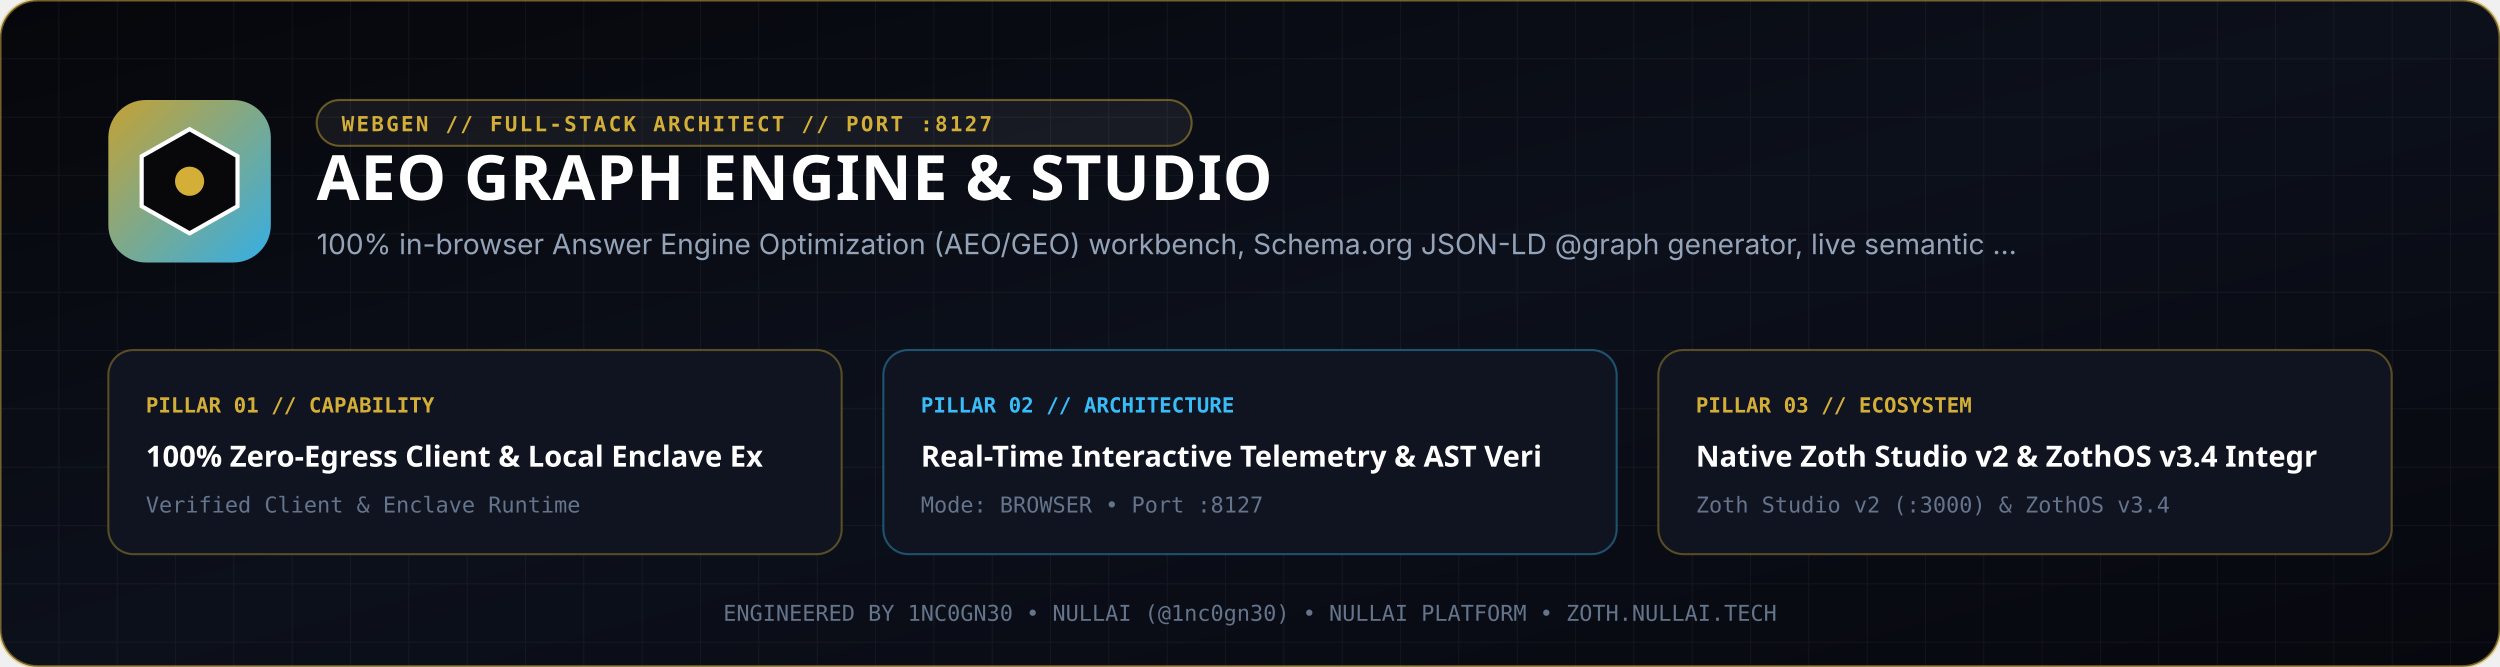
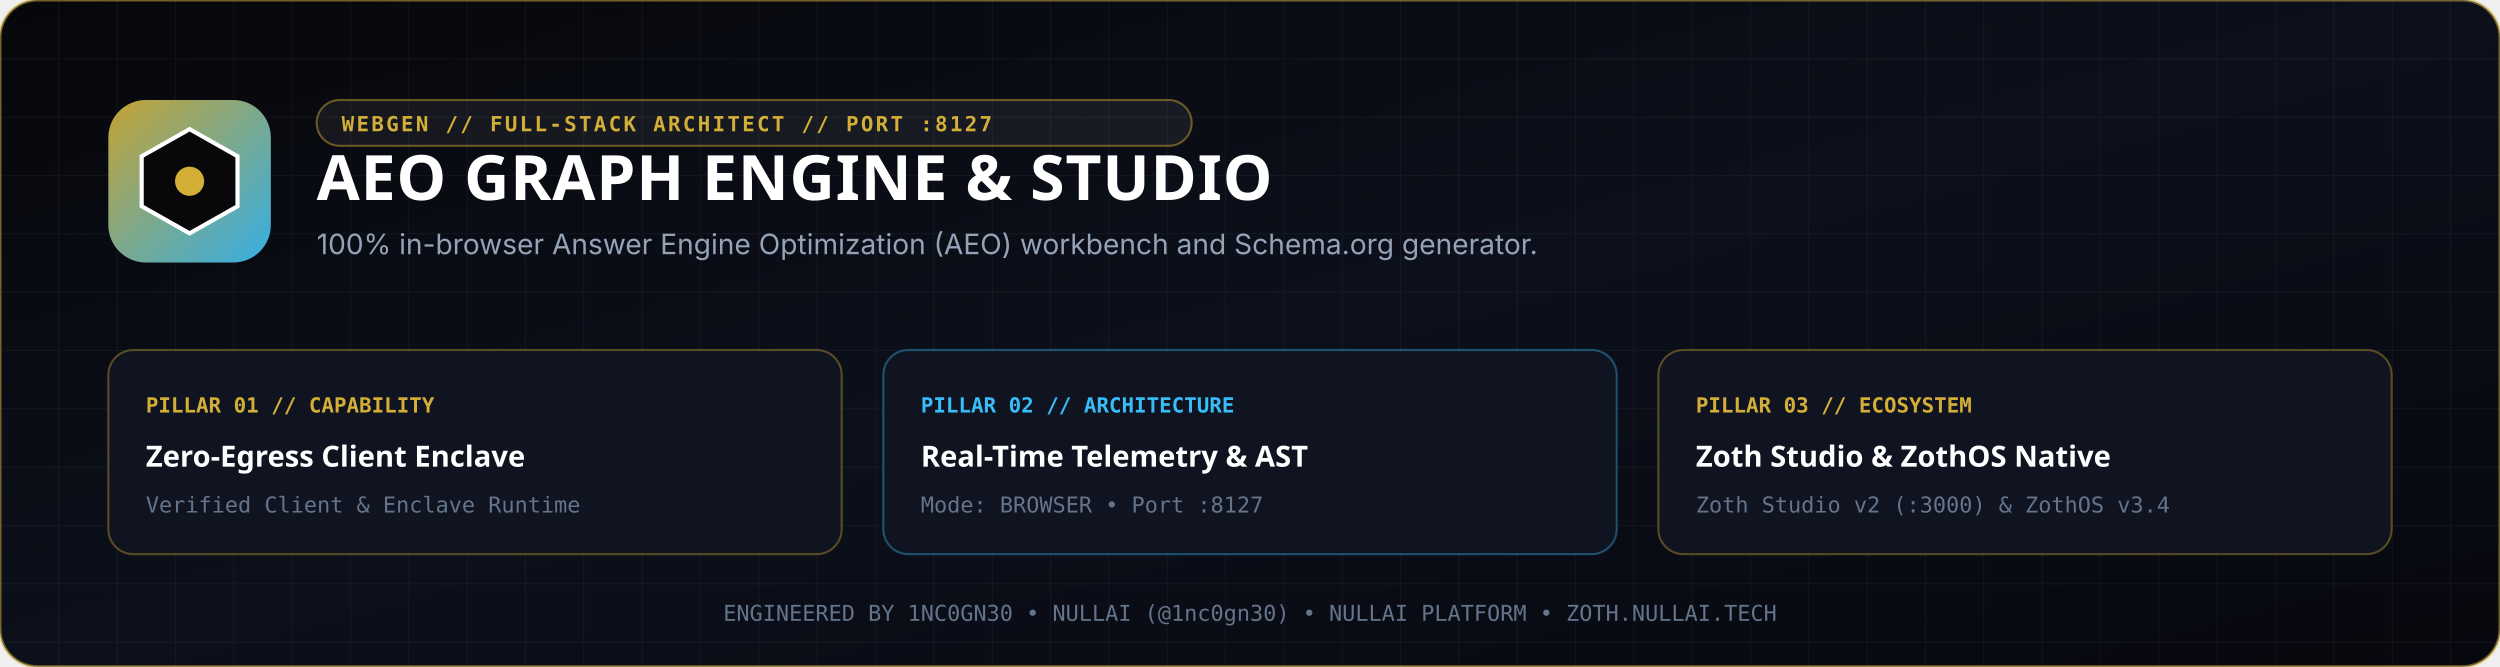
<svg xmlns="http://www.w3.org/2000/svg" viewBox="0 0 1200 320" width="100%" height="100%">
  <defs>
    <linearGradient id="bg" x1="0%" y1="0%" x2="100%" y2="100%">
      <stop offset="0%" stop-color="#06070B" />
      <stop offset="50%" stop-color="#0C101B" />
      <stop offset="100%" stop-color="#07080E" />
    </linearGradient>
    <linearGradient id="accent" x1="0%" y1="0%" x2="100%" y2="100%">
      <stop offset="0%" stop-color="#D4AF37" />
      <stop offset="100%" stop-color="#38BDF8" />
    </linearGradient>
    <pattern id="grid" width="28" height="28" patternUnits="userSpaceOnUse">
      <path d="M 28 0 L 0 0 0 28" fill="none" stroke="rgba(255,255,255,0.04)" stroke-width="1" />
    </pattern>
  </defs>
  <rect width="1200" height="320" rx="18" fill="url(#bg)" stroke="#D4AF37" stroke-opacity="0.5" stroke-width="1.5" />
  <rect width="1200" height="320" rx="18" fill="url(#grid)" />
  <g transform="translate(52, 48)">
    <rect width="78" height="78" rx="18" fill="url(#accent)" opacity="0.92" />
    <polygon points="39,14 62,27 62,51 39,64 16,51 16,27" fill="#08080B" stroke="#FFFFFF" stroke-width="2" />
    <circle cx="39" cy="39" r="7" fill="#D4AF37" />
  </g>
  <g transform="translate(152, 62)">
    <rect x="0" y="-14" width="420" height="22" rx="11" fill="rgba(255,255,255,0.06)" stroke="#D4AF37" stroke-opacity="0.45" />
    <text x="12" y="1" fill="#D4AF37" font-family="JetBrains Mono, monospace" font-size="10" font-weight="700" letter-spacing="1.1">WEBGEN // FULL-STACK ARCHITECT // PORT :8127</text>
    <text x="0" y="34" fill="#FFFFFF" font-family="Syne, Space Grotesk, sans-serif" font-size="30" font-weight="800" letter-spacing="0.4">AEO GRAPH ENGINE &amp; STUDIO</text>
-     <text x="0" y="60" fill="#94A3B8" font-family="Inter, sans-serif" font-size="13.5">100% in-browser Answer Engine Optimization (AEO/GEO) workbench, Schema.org JSON-LD @graph generator, live semantic ...</text>
+     <text x="0" y="60" fill="#94A3B8" font-family="Inter, sans-serif" font-size="13.5">100% in-browser Answer Engine Optimization (AEO) workbench and Schema.org generator.</text>
  </g>
  <g transform="translate(52, 168)">
    <rect x="0" y="0" width="352" height="98" rx="12" fill="#101320" stroke="#D4AF37" stroke-opacity="0.38" />
    <text x="18" y="30" fill="#D4AF37" font-family="JetBrains Mono, monospace" font-size="10" font-weight="700">PILLAR 01 // CAPABILITY</text>
-     <text x="18" y="56" fill="#FFFFFF" font-family="Space Grotesk, sans-serif" font-size="14" font-weight="700">100% Zero-Egress Client &amp; Local Enclave Ex</text>
+     <text x="18" y="56" fill="#FFFFFF" font-family="Space Grotesk, sans-serif" font-size="14" font-weight="700">Zero-Egress Client Enclave</text>
    <text x="18" y="78" fill="#64748B" font-family="JetBrains Mono, monospace" font-size="10.5">Verified Client &amp; Enclave Runtime</text>
    <rect x="372" y="0" width="352" height="98" rx="12" fill="#101320" stroke="#38BDF8" stroke-opacity="0.38" />
    <text x="390" y="30" fill="#38BDF8" font-family="JetBrains Mono, monospace" font-size="10" font-weight="700">PILLAR 02 // ARCHITECTURE</text>
-     <text x="390" y="56" fill="#FFFFFF" font-family="Space Grotesk, sans-serif" font-size="14" font-weight="700">Real-Time Interactive Telemetry &amp; AST Veri</text>
+     <text x="390" y="56" fill="#FFFFFF" font-family="Space Grotesk, sans-serif" font-size="14" font-weight="700">Real-Time Telemetry &amp; AST</text>
    <text x="390" y="78" fill="#64748B" font-family="JetBrains Mono, monospace" font-size="10.5">Mode: BROWSER • Port :8127</text>
    <rect x="744" y="0" width="352" height="98" rx="12" fill="#101320" stroke="#D4AF37" stroke-opacity="0.38" />
    <text x="762" y="30" fill="#D4AF37" font-family="JetBrains Mono, monospace" font-size="10" font-weight="700">PILLAR 03 // ECOSYSTEM</text>
-     <text x="762" y="56" fill="#FFFFFF" font-family="Space Grotesk, sans-serif" font-size="14" font-weight="700">Native Zoth Studio v2 &amp; ZothOS v3.4 Integr</text>
+     <text x="762" y="56" fill="#FFFFFF" font-family="Space Grotesk, sans-serif" font-size="14" font-weight="700">Zoth Studio &amp; ZothOS Native</text>
    <text x="762" y="78" fill="#64748B" font-family="JetBrains Mono, monospace" font-size="10.5">Zoth Studio v2 (:3000) &amp; ZothOS v3.4</text>
  </g>
  <text x="600" y="298" text-anchor="middle" fill="#64748B" font-family="JetBrains Mono, monospace" font-size="10.5">
    ENGINEERED BY 1NC0GN30 • NULLAI (@1nc0gn30)  •  NULLAI PLATFORM  •  ZOTH.NULLAI.TECH
  </text>
</svg>
